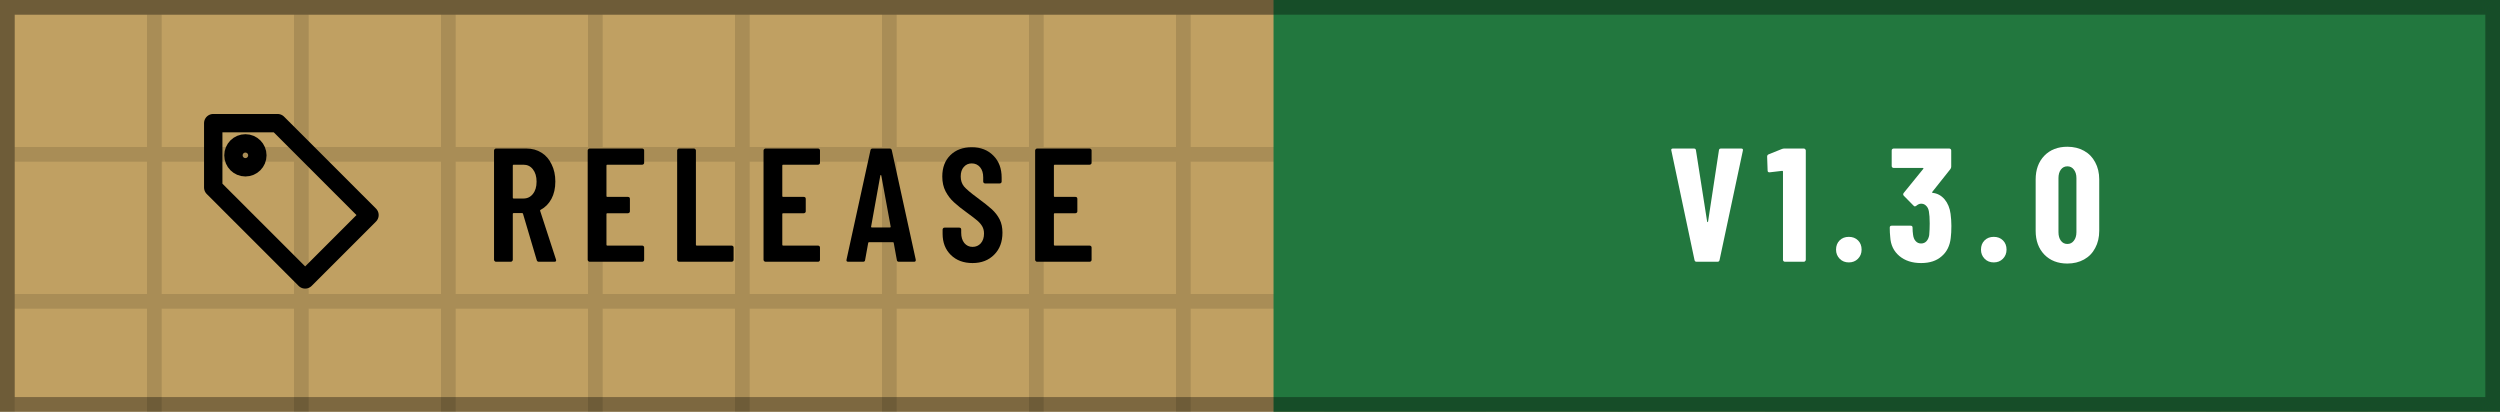
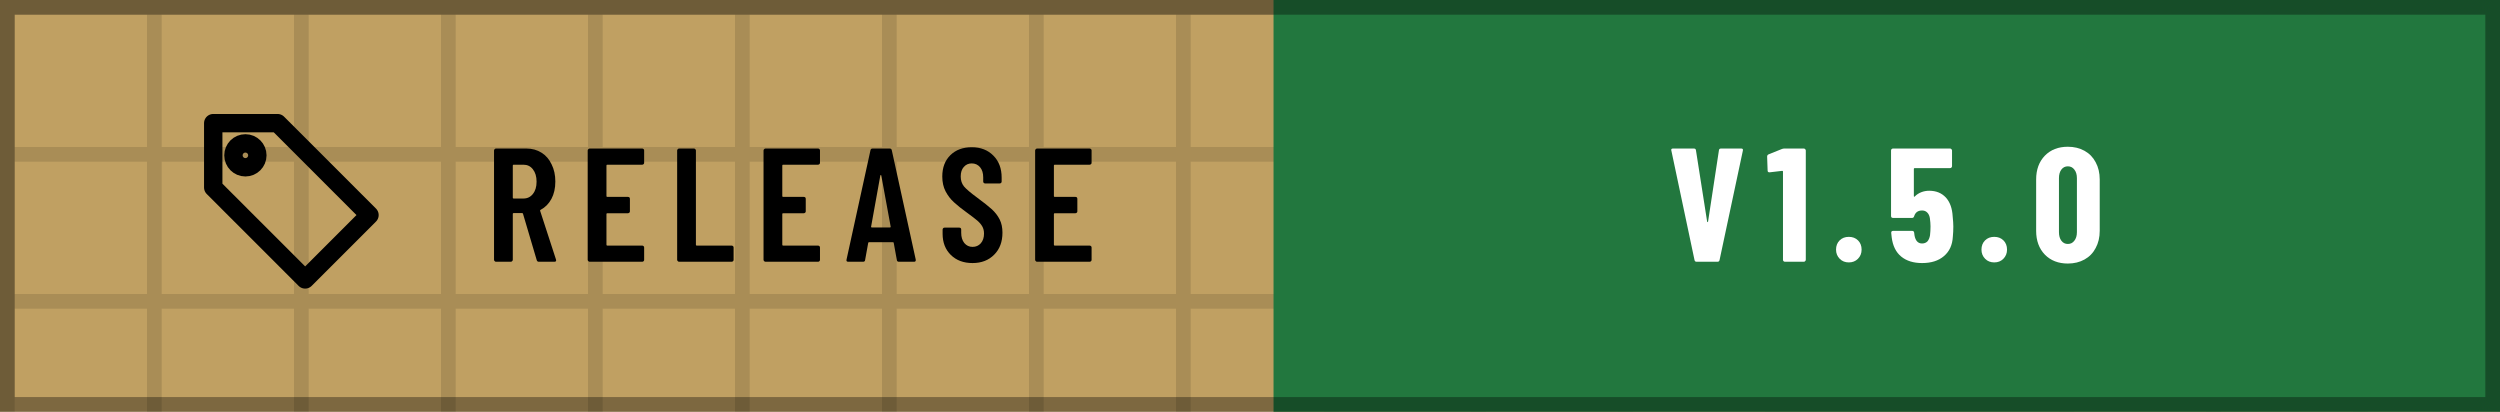
- <svg xmlns="http://www.w3.org/2000/svg" width="170" height="28" viewBox="0 0 170 28" role="img" aria-label="Release: v1.3.0">
+ <svg xmlns="http://www.w3.org/2000/svg" width="170" height="28" viewBox="0 0 170 28" role="img" aria-label="Release: v1.5.0">
  <defs>
-     <pattern id="p0a4e2c" width="10" height="10" patternUnits="userSpaceOnUse">
+     <pattern id="p740c53" width="10" height="10" patternUnits="userSpaceOnUse">
      <path d="M10 .5H.5V10" fill="none" stroke="#000000" stroke-opacity=".12" />
    </pattern>
-     <path id="m65-0a4e2c" d="M325 11 306 116Q306 121 300 121H154Q148 121 148 116L129 11Q128 0 116 0H25Q11 0 14 13L162 689Q164 700 175 700H281Q292 700 294 689L442 13V9Q442 0 431 0H338Q326 0 325 11ZM171 212H282Q288 212 287 217L229 533Q228 536 226 536Q224 536 223 533L166 217Q165 212 171 212Z" />
-     <path id="m69-0a4e2c" d="M391 600H175Q170 600 170 595V406Q170 401 175 401H303Q308 401 312 398Q315 394 315 389V312Q315 307 312 304Q308 300 303 300H175Q170 300 170 295V105Q170 100 175 100H391Q396 100 400 96Q403 93 403 88V12Q403 7 400 4Q396 0 391 0H66Q61 0 58 4Q54 7 54 12V688Q54 693 58 696Q61 700 66 700H391Q396 700 400 696Q403 693 403 688V612Q403 607 400 604Q396 600 391 600Z" />
-     <path id="m76-0a4e2c" d="M54 12V688Q54 693 58 696Q61 700 66 700H158Q163 700 166 696Q170 693 170 688V105Q170 100 175 100H391Q396 100 400 96Q403 93 403 88V12Q403 7 400 4Q396 0 391 0H66Q61 0 58 4Q54 7 54 12Z" />
-     <path id="m82-0a4e2c" d="M318 10 233 297Q231 301 228 301H175Q170 301 170 296V12Q170 7 166 4Q163 0 158 0H66Q61 0 58 4Q54 7 54 12V688Q54 693 58 696Q61 700 66 700H254Q307 700 348 674Q388 649 410 602Q433 556 433 496Q433 434 409 389Q385 344 342 321Q338 320 339 315L437 14Q438 12 438 9Q438 0 427 0H331Q321 0 318 10ZM170 595V396Q170 391 175 391H236Q272 391 294 419Q317 447 317 495Q317 543 294 572Q272 600 236 600H175Q170 600 170 595Z" />
-     <path id="m83-0a4e2c" d="M34 173V199Q34 204 38 208Q41 211 46 211H137Q142 211 146 208Q149 204 149 199V179Q149 140 168 116Q188 92 219 92Q250 92 270 114Q290 137 290 174Q290 200 279 219Q268 238 248 255Q228 272 184 304Q134 340 104 368Q73 396 52 436Q32 475 32 527Q32 610 82 659Q132 708 214 708Q297 708 348 656Q399 605 399 520V496Q399 491 396 488Q392 484 387 484H297Q292 484 288 488Q285 491 285 496V522Q285 561 266 584Q246 608 214 608Q184 608 165 586Q146 565 146 527Q146 491 166 466Q187 441 247 397Q308 352 339 324Q370 295 387 261Q404 227 404 180Q404 95 353 44Q302 -8 219 -8Q136 -8 85 42Q34 92 34 173Z" />
-     <path id="n46-0a4e2c" d="M33 75Q33 110 55 132Q77 154 112 154Q147 154 169 132Q191 110 191 75Q191 41 168 18Q146 -4 112 -4Q78 -4 56 18Q33 41 33 75Z" />
-     <path id="n48-0a4e2c" d="M30 191V509Q30 600 84 656Q138 711 226 711Q284 711 329 686Q374 661 398 615Q423 569 423 509V191Q423 131 398 85Q374 39 329 14Q284 -11 226 -11Q138 -11 84 44Q30 100 30 191ZM282 183V517Q282 550 266 570Q251 590 226 590Q201 590 186 570Q171 550 171 517V183Q171 150 186 130Q201 110 226 110Q251 110 266 130Q282 150 282 183Z" />
-     <path id="n49-0a4e2c" d="M115 700H236Q241 700 244 696Q248 693 248 688V12Q248 7 244 4Q241 0 236 0H119Q114 0 110 4Q107 7 107 12V558Q107 562 102 562L25 553H23Q12 553 12 564L9 650Q9 660 18 664L100 697Q108 700 115 700Z" />
-     <path id="n51-0a4e2c" d="M404 222Q404 178 400 147Q392 75 344 34Q297 -8 217 -8Q134 -8 82 36Q30 80 26 153Q23 180 23 211Q23 223 35 223H152Q164 223 164 211Q164 188 167 168Q170 142 183 128Q196 113 217 113Q237 113 250 127Q263 141 267 165Q270 200 270 237Q270 284 265 311Q261 334 248 346Q236 359 217 359Q202 359 187 346Q181 342 179 342Q175 342 170 347L110 408Q106 412 106 417Q106 421 109 425L230 574Q232 576 231 578Q230 580 227 580H47Q42 580 38 584Q35 587 35 592V688Q35 693 38 696Q42 700 47 700H391Q396 700 400 696Q403 693 403 688V588Q403 580 398 573L286 432Q285 430 285 428Q285 426 287 426Q331 422 362 386Q392 350 399 296Q404 258 404 222Z" />
-     <path id="n86-0a4e2c" d="M166 11 23 687 22 691Q22 700 33 700H162Q174 700 175 689L244 249Q245 245 247 245Q249 245 250 249L317 689Q318 700 330 700H455Q468 700 465 687L321 11Q319 0 308 0H179Q168 0 166 11Z" />
+     <path id="m65-740c53" d="M325 11 306 116Q306 121 300 121H154Q148 121 148 116L129 11Q128 0 116 0H25Q11 0 14 13L162 689Q164 700 175 700H281Q292 700 294 689L442 13V9Q442 0 431 0H338Q326 0 325 11ZM171 212H282Q288 212 287 217L229 533Q228 536 226 536Q224 536 223 533L166 217Q165 212 171 212Z" />
+     <path id="m69-740c53" d="M391 600H175Q170 600 170 595V406Q170 401 175 401H303Q308 401 312 398Q315 394 315 389V312Q315 307 312 304Q308 300 303 300H175Q170 300 170 295V105Q170 100 175 100H391Q396 100 400 96Q403 93 403 88V12Q403 7 400 4Q396 0 391 0H66Q61 0 58 4Q54 7 54 12V688Q54 693 58 696Q61 700 66 700H391Q396 700 400 696Q403 693 403 688V612Q403 607 400 604Q396 600 391 600Z" />
+     <path id="m76-740c53" d="M54 12V688Q54 693 58 696Q61 700 66 700H158Q163 700 166 696Q170 693 170 688V105Q170 100 175 100H391Q396 100 400 96Q403 93 403 88V12Q403 7 400 4Q396 0 391 0H66Q61 0 58 4Q54 7 54 12Z" />
+     <path id="m82-740c53" d="M318 10 233 297Q231 301 228 301H175Q170 301 170 296V12Q170 7 166 4Q163 0 158 0H66Q61 0 58 4Q54 7 54 12V688Q54 693 58 696Q61 700 66 700H254Q307 700 348 674Q388 649 410 602Q433 556 433 496Q433 434 409 389Q385 344 342 321Q338 320 339 315L437 14Q438 12 438 9Q438 0 427 0H331Q321 0 318 10ZM170 595V396Q170 391 175 391H236Q272 391 294 419Q317 447 317 495Q317 543 294 572Q272 600 236 600H175Q170 600 170 595Z" />
+     <path id="m83-740c53" d="M34 173V199Q34 204 38 208Q41 211 46 211H137Q142 211 146 208Q149 204 149 199V179Q149 140 168 116Q188 92 219 92Q250 92 270 114Q290 137 290 174Q290 200 279 219Q268 238 248 255Q228 272 184 304Q134 340 104 368Q73 396 52 436Q32 475 32 527Q32 610 82 659Q132 708 214 708Q297 708 348 656Q399 605 399 520V496Q399 491 396 488Q392 484 387 484H297Q292 484 288 488Q285 491 285 496V522Q285 561 266 584Q246 608 214 608Q184 608 165 586Q146 565 146 527Q146 491 166 466Q187 441 247 397Q308 352 339 324Q370 295 387 261Q404 227 404 180Q404 95 353 44Q302 -8 219 -8Q136 -8 85 42Q34 92 34 173Z" />
+     <path id="n46-740c53" d="M33 75Q33 110 55 132Q77 154 112 154Q147 154 169 132Q191 110 191 75Q191 41 168 18Q146 -4 112 -4Q78 -4 56 18Q33 41 33 75Z" />
+     <path id="n48-740c53" d="M30 191V509Q30 600 84 656Q138 711 226 711Q284 711 329 686Q374 661 398 615Q423 569 423 509V191Q423 131 398 85Q374 39 329 14Q284 -11 226 -11Q138 -11 84 44Q30 100 30 191ZM282 183V517Q282 550 266 570Q251 590 226 590Q201 590 186 570Q171 550 171 517V183Q171 150 186 130Q201 110 226 110Q251 110 266 130Q282 150 282 183Z" />
+     <path id="n49-740c53" d="M115 700H236Q241 700 244 696Q248 693 248 688V12Q248 7 244 4Q241 0 236 0H119Q114 0 110 4Q107 7 107 12V558Q107 562 102 562L25 553H23Q12 553 12 564L9 650Q9 660 18 664L100 697Q108 700 115 700Z" />
+     <path id="n53-740c53" d="M416 218Q416 185 413 155Q409 78 358 35Q308 -8 223 -8Q143 -8 94 32Q45 72 35 151L32 179Q32 191 44 191H161Q173 191 174 179Q174 173 176 163Q185 113 223 113Q243 113 256 126Q268 140 272 164Q275 190 275 219Q275 240 271 270Q267 293 254 305Q242 317 223 317Q185 317 174 282Q171 271 161 271H43Q38 271 34 274Q31 278 31 283V688Q31 693 34 696Q38 700 43 700H396Q401 700 404 696Q408 693 408 688V591Q408 586 404 582Q401 579 396 579H177Q172 579 172 574V406Q172 403 174 402Q176 401 178 404Q195 421 218 430Q241 439 267 439Q331 439 370 397Q408 355 412 280Q416 242 416 218Z" />
+     <path id="n86-740c53" d="M166 11 23 687 22 691Q22 700 33 700H162Q174 700 175 689L244 249Q245 245 247 245Q249 245 250 249L317 689Q318 700 330 700H455Q468 700 465 687L321 11Q319 0 308 0H179Q168 0 166 11Z" />
  </defs>
  <rect width="170" height="28" fill="#C0A062" />
-   <rect width="170" height="28" fill="url(#p0a4e2c)" />
+   <rect width="170" height="28" fill="url(#p740c53)" />
  <path d="M86.6 0H170V28H86.6Z" fill="#22773E" />
  <g transform="translate(12 6.5) scale(0.625)" fill="none" stroke="#000000" stroke-width="2" stroke-linecap="round" stroke-linejoin="round">
    <path d="M11 3H4v7l10 10 7-7z" />
    <circle cx="7.5" cy="6.5" r="1.3" />
  </g>
  <g transform="translate(33 17.8) scale(0.011 -0.011)" fill="#000000">
-     <use href="#m82-0a4e2c" x="0" />
-     <use href="#m69-0a4e2c" x="579" />
-     <use href="#m76-0a4e2c" x="1132" />
-     <use href="#m69-0a4e2c" x="1666" />
-     <use href="#m65-0a4e2c" x="2219" />
-     <use href="#m83-0a4e2c" x="2793" />
-     <use href="#m69-0a4e2c" x="3345" />
+     <use href="#m82-740c53" x="0" />
+     <use href="#m69-740c53" x="579" />
+     <use href="#m76-740c53" x="1132" />
+     <use href="#m69-740c53" x="1666" />
+     <use href="#m65-740c53" x="2219" />
+     <use href="#m83-740c53" x="2793" />
+     <use href="#m69-740c53" x="3345" />
  </g>
  <g transform="translate(113.4 17.8) scale(0.011 -0.011)" fill="#FFFFFF">
-     <use href="#n86-0a4e2c" x="0" />
-     <use href="#n49-0a4e2c" x="606" />
-     <use href="#n46-0a4e2c" x="1008" />
-     <use href="#n51-0a4e2c" x="1350" />
-     <use href="#n46-0a4e2c" x="1904" />
-     <use href="#n48-0a4e2c" x="2245" />
+     <use href="#n86-740c53" x="0" />
+     <use href="#n49-740c53" x="606" />
+     <use href="#n46-740c53" x="1008" />
+     <use href="#n53-740c53" x="1350" />
+     <use href="#n46-740c53" x="1907" />
+     <use href="#n48-740c53" x="2248" />
  </g>
  <rect x=".5" y=".5" width="169" height="27" fill="none" stroke="#000000" stroke-opacity=".35" />
</svg>
